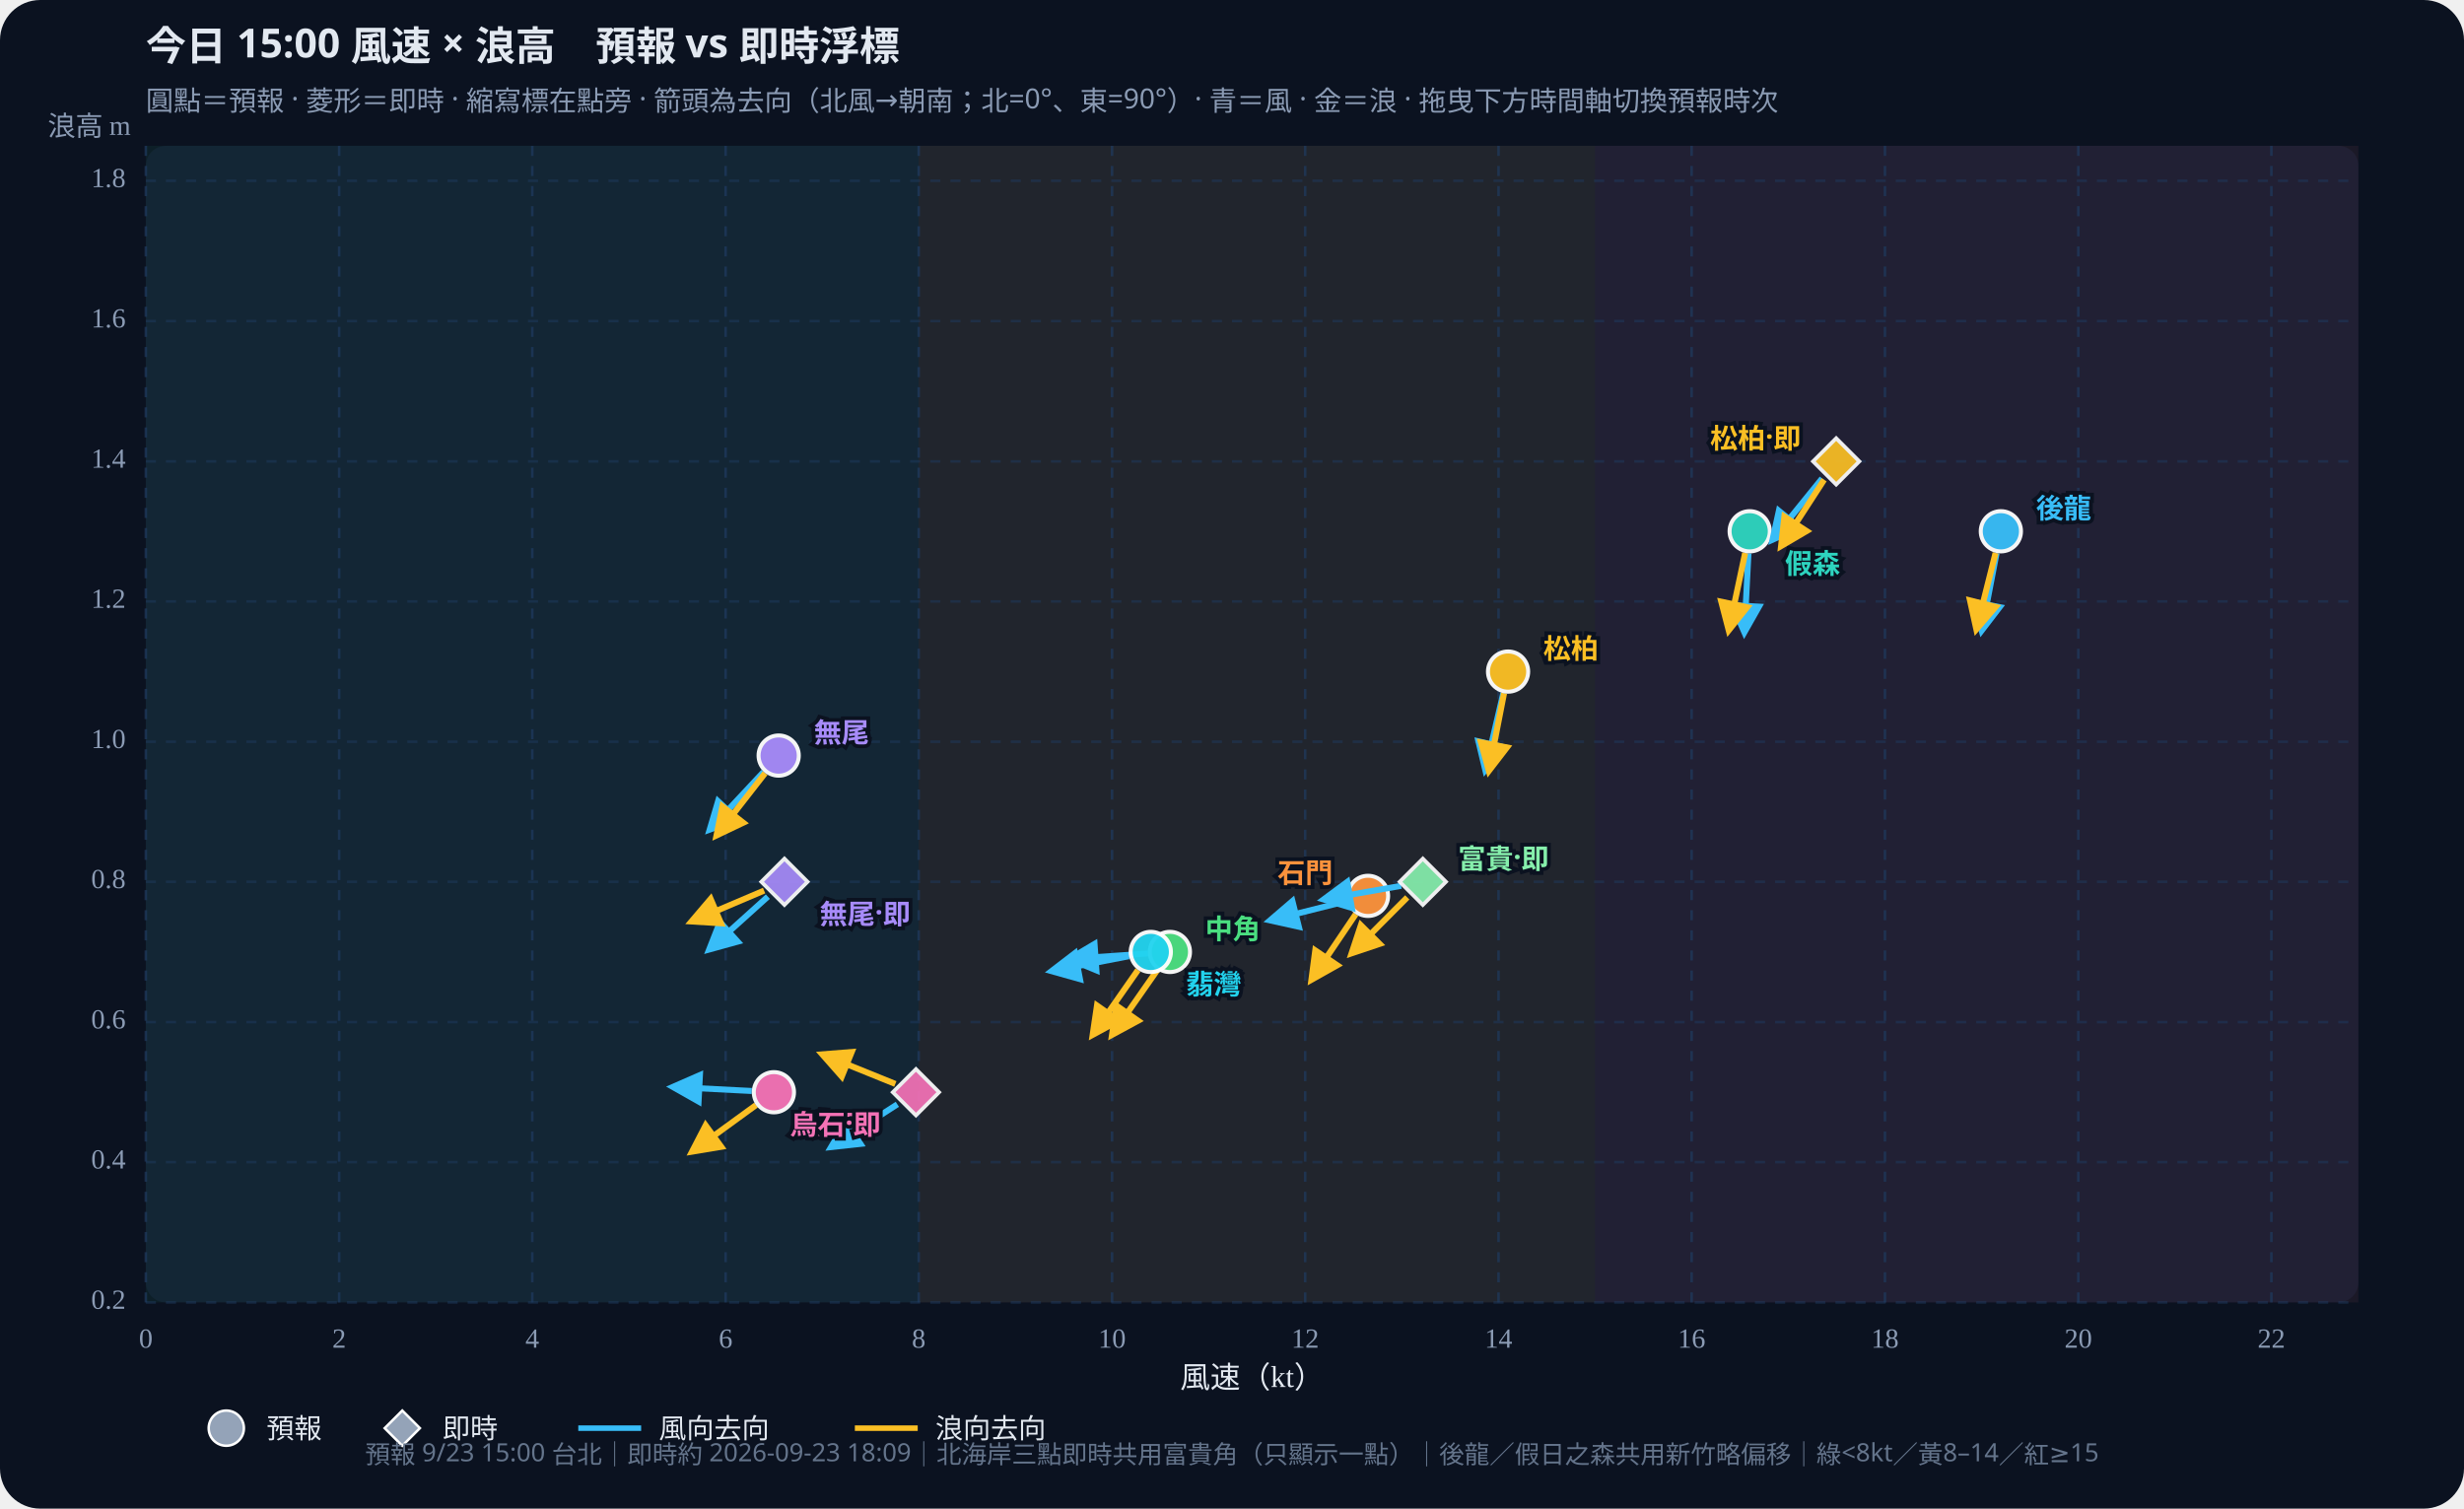
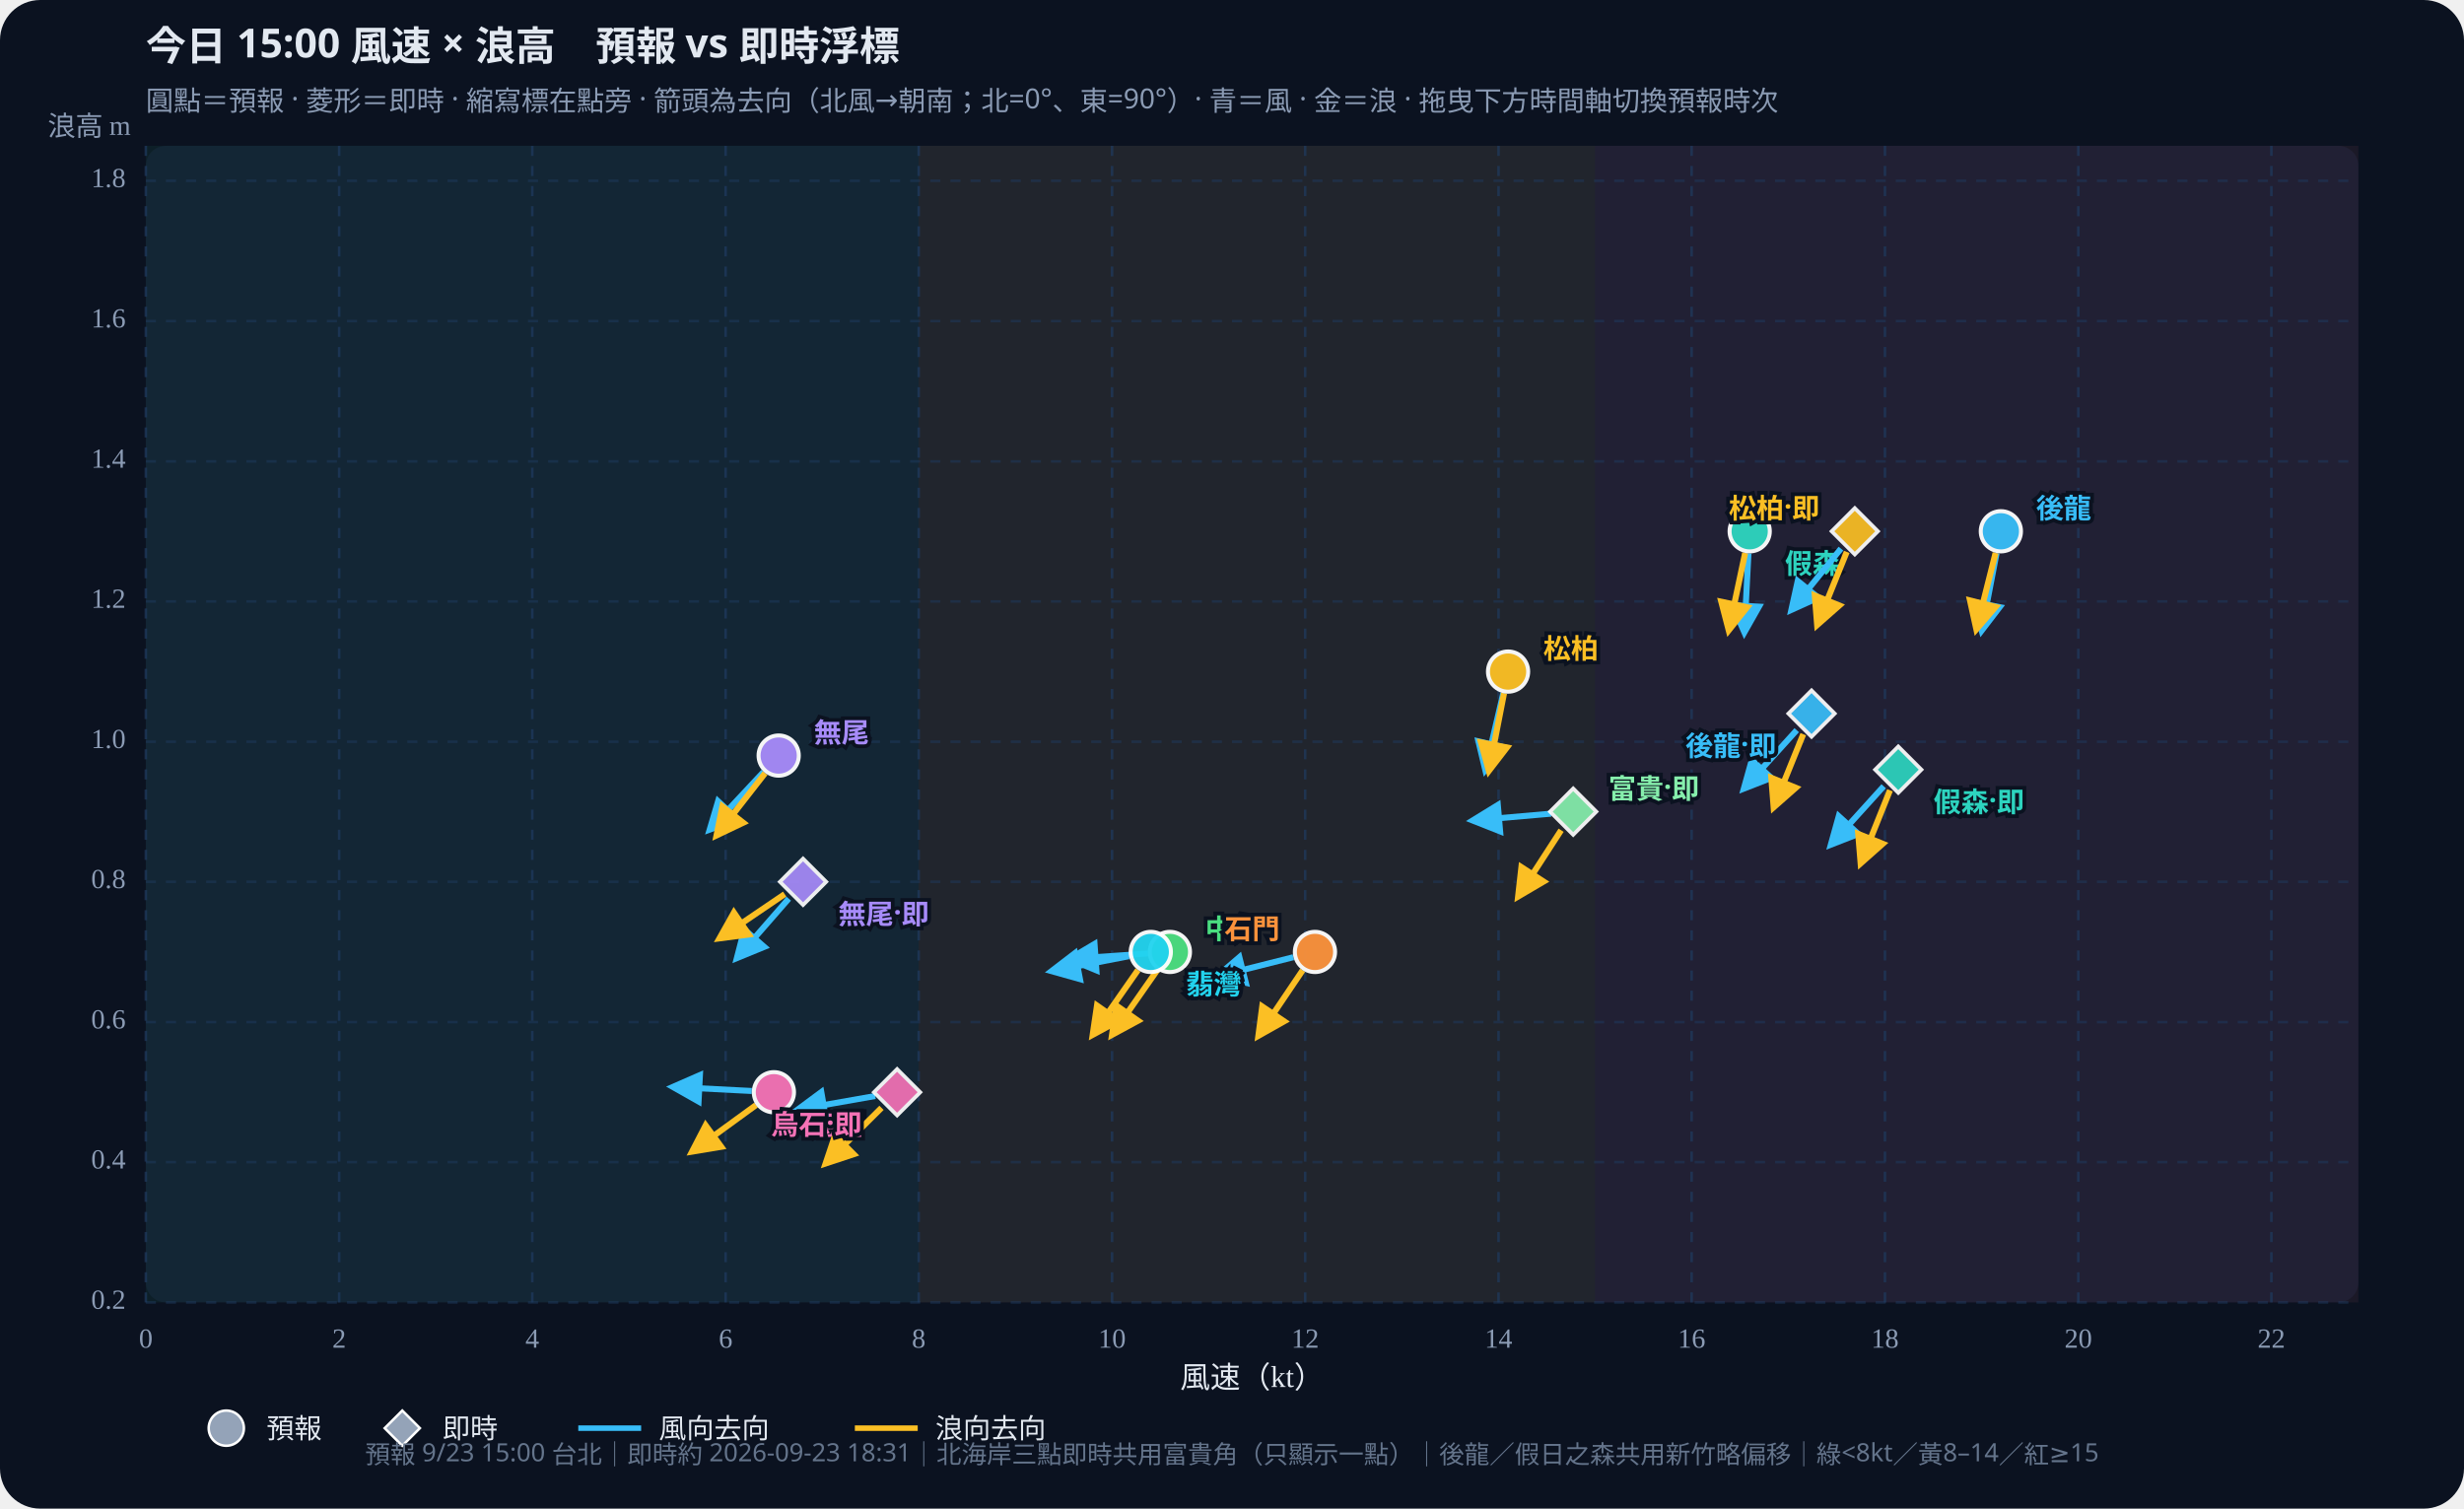
<svg xmlns="http://www.w3.org/2000/svg" id="wws-svg" viewBox="0 0 980 600" role="img" aria-label="風速與浪高散佈圖，可拖曳時間軸切換預報時次" style="width:100%;height:auto;display:block">
  <rect width="980" height="600" fill="#0b1220" rx="16" />
  <rect x="58" y="58" width="880" height="460" fill="#111a2e" rx="8" />
  <rect x="58.0" y="58" width="307.4" height="460" fill="#34d399" opacity="0.07" />
  <rect x="365.4" y="58" width="269.0" height="460" fill="#fbbf24" opacity="0.07" />
  <rect x="634.4" y="58" width="303.6" height="460" fill="#fb7185" opacity="0.07" />
  <defs>
    <marker id="arrow-38bdf8" viewBox="0 0 10 10" refX="8" refY="5" markerWidth="6" markerHeight="6" orient="auto-start-reverse">
      <path d="M0,0 L10,5 L0,10 z" fill="#38bdf8" />
    </marker>
    <marker id="arrow-fbbf24" viewBox="0 0 10 10" refX="8" refY="5" markerWidth="6" markerHeight="6" orient="auto-start-reverse">
      <path d="M0,0 L10,5 L0,10 z" fill="#fbbf24" />
    </marker>
  </defs>
  <text id="wws-title" x="58" y="24" fill="#e2e8f0" font-size="16" font-weight="700" font-family="Noto Sans TC,system-ui,sans-serif">今日 15:00 風速 × 浪高　預報 vs 即時浮標</text>
  <text x="58" y="44" fill="#8b9bb4" font-size="11" font-family="Noto Sans TC,system-ui,sans-serif">圓點＝預報 · 菱形＝即時 · 縮寫標在點旁 · 箭頭為去向（北風→朝南；北=0°、東=90°）· 青＝風 · 金＝浪 · 拖曳下方時間軸切換預報時次</text>
  <line x1="58.0" y1="58" x2="58.0" y2="518" stroke="#1e3a5f" stroke-dasharray="4 4" opacity="0.7" />
  <text x="58.0" y="536" text-anchor="middle" fill="#8b9bb4" font-size="11">0</text>
  <line x1="134.9" y1="58" x2="134.9" y2="518" stroke="#1e3a5f" stroke-dasharray="4 4" opacity="0.7" />
  <text x="134.9" y="536" text-anchor="middle" fill="#8b9bb4" font-size="11">2</text>
  <line x1="211.7" y1="58" x2="211.7" y2="518" stroke="#1e3a5f" stroke-dasharray="4 4" opacity="0.7" />
  <text x="211.7" y="536" text-anchor="middle" fill="#8b9bb4" font-size="11">4</text>
  <line x1="288.6" y1="58" x2="288.6" y2="518" stroke="#1e3a5f" stroke-dasharray="4 4" opacity="0.7" />
  <text x="288.6" y="536" text-anchor="middle" fill="#8b9bb4" font-size="11">6</text>
  <line x1="365.4" y1="58" x2="365.4" y2="518" stroke="#1e3a5f" stroke-dasharray="4 4" opacity="0.7" />
  <text x="365.4" y="536" text-anchor="middle" fill="#8b9bb4" font-size="11">8</text>
  <line x1="442.3" y1="58" x2="442.3" y2="518" stroke="#1e3a5f" stroke-dasharray="4 4" opacity="0.7" />
  <text x="442.3" y="536" text-anchor="middle" fill="#8b9bb4" font-size="11">10</text>
  <line x1="519.1" y1="58" x2="519.1" y2="518" stroke="#1e3a5f" stroke-dasharray="4 4" opacity="0.7" />
  <text x="519.1" y="536" text-anchor="middle" fill="#8b9bb4" font-size="11">12</text>
  <line x1="596.0" y1="58" x2="596.0" y2="518" stroke="#1e3a5f" stroke-dasharray="4 4" opacity="0.7" />
  <text x="596.0" y="536" text-anchor="middle" fill="#8b9bb4" font-size="11">14</text>
  <line x1="672.8" y1="58" x2="672.8" y2="518" stroke="#1e3a5f" stroke-dasharray="4 4" opacity="0.7" />
  <text x="672.8" y="536" text-anchor="middle" fill="#8b9bb4" font-size="11">16</text>
  <line x1="749.7" y1="58" x2="749.7" y2="518" stroke="#1e3a5f" stroke-dasharray="4 4" opacity="0.7" />
  <text x="749.7" y="536" text-anchor="middle" fill="#8b9bb4" font-size="11">18</text>
  <line x1="826.6" y1="58" x2="826.6" y2="518" stroke="#1e3a5f" stroke-dasharray="4 4" opacity="0.7" />
  <text x="826.6" y="536" text-anchor="middle" fill="#8b9bb4" font-size="11">20</text>
  <line x1="903.4" y1="58" x2="903.4" y2="518" stroke="#1e3a5f" stroke-dasharray="4 4" opacity="0.7" />
  <text x="903.4" y="536" text-anchor="middle" fill="#8b9bb4" font-size="11">22</text>
  <line x1="58" y1="518.0" x2="938" y2="518.0" stroke="#1e3a5f" stroke-dasharray="4 4" opacity="0.5" />
  <text x="50" y="518.0" text-anchor="end" dominant-baseline="middle" fill="#8b9bb4" font-size="11">0.2</text>
  <line x1="58" y1="462.2" x2="938" y2="462.2" stroke="#1e3a5f" stroke-dasharray="4 4" opacity="0.5" />
  <text x="50" y="462.2" text-anchor="end" dominant-baseline="middle" fill="#8b9bb4" font-size="11">0.4</text>
  <line x1="58" y1="406.5" x2="938" y2="406.5" stroke="#1e3a5f" stroke-dasharray="4 4" opacity="0.5" />
  <text x="50" y="406.5" text-anchor="end" dominant-baseline="middle" fill="#8b9bb4" font-size="11">0.6</text>
  <line x1="58" y1="350.7" x2="938" y2="350.7" stroke="#1e3a5f" stroke-dasharray="4 4" opacity="0.5" />
  <text x="50" y="350.7" text-anchor="end" dominant-baseline="middle" fill="#8b9bb4" font-size="11">0.8</text>
  <line x1="58" y1="295.0" x2="938" y2="295.0" stroke="#1e3a5f" stroke-dasharray="4 4" opacity="0.5" />
  <text x="50" y="295.0" text-anchor="end" dominant-baseline="middle" fill="#8b9bb4" font-size="11">1.0</text>
  <line x1="58" y1="239.2" x2="938" y2="239.2" stroke="#1e3a5f" stroke-dasharray="4 4" opacity="0.5" />
  <text x="50" y="239.2" text-anchor="end" dominant-baseline="middle" fill="#8b9bb4" font-size="11">1.2</text>
  <line x1="58" y1="183.5" x2="938" y2="183.5" stroke="#1e3a5f" stroke-dasharray="4 4" opacity="0.5" />
  <text x="50" y="183.5" text-anchor="end" dominant-baseline="middle" fill="#8b9bb4" font-size="11">1.4</text>
  <line x1="58" y1="127.7" x2="938" y2="127.7" stroke="#1e3a5f" stroke-dasharray="4 4" opacity="0.5" />
  <text x="50" y="127.7" text-anchor="end" dominant-baseline="middle" fill="#8b9bb4" font-size="11">1.6</text>
  <line x1="58" y1="71.9" x2="938" y2="71.9" stroke="#1e3a5f" stroke-dasharray="4 4" opacity="0.5" />
  <text x="50" y="71.9" text-anchor="end" dominant-baseline="middle" fill="#8b9bb4" font-size="11">1.8</text>
  <text x="498" y="552" text-anchor="middle" fill="#e2e8f0" font-size="12">風速（kt）</text>
  <text x="52" y="54" text-anchor="end" fill="#8b9bb4" font-size="11">浪高 m</text>
  <g id="wws-forecast-layer">
    <line x1="794.1" y1="220.0" x2="788.2" y2="250.6" stroke="#38bdf8" stroke-width="2.4" marker-end="url(#arrow-38bdf8)" />
    <line x1="793.7" y1="219.9" x2="786.1" y2="250.1" stroke="#fbbf24" stroke-width="2.4" marker-end="url(#arrow-fbbf24)" />
    <circle cx="795.8" cy="211.3" r="8.0" fill="#38bdf8" stroke="#fff" stroke-width="1.6" opacity="0.95" />
    <line x1="695.4" y1="220.1" x2="693.8" y2="251.3" stroke="#38bdf8" stroke-width="2.4" marker-end="url(#arrow-38bdf8)" />
    <line x1="694.1" y1="219.9" x2="687.6" y2="250.5" stroke="#fbbf24" stroke-width="2.4" marker-end="url(#arrow-fbbf24)" />
    <circle cx="695.9" cy="211.3" r="8.0" fill="#2dd4bf" stroke="#fff" stroke-width="1.6" opacity="0.95" />
    <line x1="597.9" y1="275.7" x2="590.8" y2="306.1" stroke="#38bdf8" stroke-width="2.4" marker-end="url(#arrow-38bdf8)" />
    <line x1="598.2" y1="275.7" x2="592.2" y2="306.4" stroke="#fbbf24" stroke-width="2.4" marker-end="url(#arrow-fbbf24)" />
    <circle cx="599.8" cy="267.1" r="8.0" fill="#fbbf24" stroke="#fff" stroke-width="1.6" opacity="0.95" />
    <line x1="456.6" y1="379.2" x2="425.4" y2="381.4" stroke="#38bdf8" stroke-width="2.4" marker-end="url(#arrow-38bdf8)" />
    <line x1="460.3" y1="385.8" x2="442.4" y2="411.4" stroke="#fbbf24" stroke-width="2.4" marker-end="url(#arrow-fbbf24)" />
    <circle cx="465.3" cy="378.6" r="8.0" fill="#4ade80" stroke="#fff" stroke-width="1.6" opacity="0.95" />
    <line x1="449.0" y1="380.3" x2="418.4" y2="386.2" stroke="#38bdf8" stroke-width="2.4" marker-end="url(#arrow-38bdf8)" />
    <line x1="452.6" y1="385.8" x2="434.7" y2="411.4" stroke="#fbbf24" stroke-width="2.4" marker-end="url(#arrow-fbbf24)" />
    <circle cx="457.7" cy="378.6" r="8.0" fill="#22d3ee" stroke="#fff" stroke-width="1.6" opacity="0.95" />
-     <line x1="535.6" y1="358.4" x2="505.3" y2="366.0" stroke="#38bdf8" stroke-width="2.4" marker-end="url(#arrow-38bdf8)" />
-     <line x1="539.2" y1="363.6" x2="521.7" y2="389.5" stroke="#fbbf24" stroke-width="2.4" marker-end="url(#arrow-fbbf24)" />
-     <circle cx="544.1" cy="356.3" r="8.0" fill="#fb923c" stroke="#fff" stroke-width="1.6" opacity="0.95" />
+     <line x1="514.4" y1="380.7" x2="484.2" y2="388.3" stroke="#38bdf8" stroke-width="2.4" marker-end="url(#arrow-38bdf8)" />
+     <line x1="518.1" y1="385.9" x2="500.6" y2="411.8" stroke="#fbbf24" stroke-width="2.4" marker-end="url(#arrow-fbbf24)" />
+     <circle cx="523.0" cy="378.6" r="8.0" fill="#fb923c" stroke="#fff" stroke-width="1.6" opacity="0.95" />
    <line x1="303.7" y1="307.0" x2="282.4" y2="329.8" stroke="#38bdf8" stroke-width="2.4" marker-end="url(#arrow-38bdf8)" />
    <line x1="304.3" y1="307.5" x2="285.1" y2="332.1" stroke="#fbbf24" stroke-width="2.4" marker-end="url(#arrow-fbbf24)" />
    <circle cx="309.7" cy="300.5" r="8.0" fill="#a78bfa" stroke="#fff" stroke-width="1.6" opacity="0.95" />
    <line x1="299.0" y1="433.9" x2="267.8" y2="432.3" stroke="#38bdf8" stroke-width="2.4" marker-end="url(#arrow-38bdf8)" />
    <line x1="300.7" y1="439.5" x2="275.4" y2="457.9" stroke="#fbbf24" stroke-width="2.4" marker-end="url(#arrow-fbbf24)" />
    <circle cx="307.8" cy="434.4" r="8.0" fill="#f472b6" stroke="#fff" stroke-width="1.6" opacity="0.95" />
    <text x="809.8" y="201.3" text-anchor="start" dominant-baseline="central" fill="#38bdf8" font-size="11" font-weight="700" font-family="Noto Sans TC,system-ui,sans-serif" stroke="#0b1220" stroke-width="3" paint-order="stroke">後龍</text>
    <text x="709.9" y="223.3" text-anchor="start" dominant-baseline="central" fill="#2dd4bf" font-size="11" font-weight="700" font-family="Noto Sans TC,system-ui,sans-serif" stroke="#0b1220" stroke-width="3" paint-order="stroke">假森</text>
    <text x="613.8" y="257.1" text-anchor="start" dominant-baseline="central" fill="#fbbf24" font-size="11" font-weight="700" font-family="Noto Sans TC,system-ui,sans-serif" stroke="#0b1220" stroke-width="3" paint-order="stroke">松柏</text>
    <text x="479.3" y="368.6" text-anchor="start" dominant-baseline="central" fill="#4ade80" font-size="11" font-weight="700" font-family="Noto Sans TC,system-ui,sans-serif" stroke="#0b1220" stroke-width="3" paint-order="stroke">中角</text>
    <text x="471.7" y="390.6" text-anchor="start" dominant-baseline="central" fill="#22d3ee" font-size="11" font-weight="700" font-family="Noto Sans TC,system-ui,sans-serif" stroke="#0b1220" stroke-width="3" paint-order="stroke">翡灣</text>
-     <text x="530.1" y="346.3" text-anchor="end" dominant-baseline="central" fill="#fb923c" font-size="11" font-weight="700" font-family="Noto Sans TC,system-ui,sans-serif" stroke="#0b1220" stroke-width="3" paint-order="stroke">石門</text>
+     <text x="509.0" y="368.6" text-anchor="end" dominant-baseline="central" fill="#fb923c" font-size="11" font-weight="700" font-family="Noto Sans TC,system-ui,sans-serif" stroke="#0b1220" stroke-width="3" paint-order="stroke">石門</text>
    <text x="323.7" y="290.5" text-anchor="start" dominant-baseline="central" fill="#a78bfa" font-size="11" font-weight="700" font-family="Noto Sans TC,system-ui,sans-serif" stroke="#0b1220" stroke-width="3" paint-order="stroke">無尾</text>
    <text x="321.8" y="446.4" text-anchor="start" dominant-baseline="central" fill="#f472b6" font-size="11" font-weight="700" font-family="Noto Sans TC,system-ui,sans-serif" stroke="#0b1220" stroke-width="3" paint-order="stroke">烏石</text>
  </g>
  <g id="wws-live-layer">
-     <line x1="724.7" y1="190.3" x2="705.1" y2="214.5" stroke="#38bdf8" stroke-width="2.4" marker-end="url(#arrow-38bdf8)" />
-     <line x1="725.5" y1="190.8" x2="708.5" y2="217.0" stroke="#fbbf24" stroke-width="2.4" marker-end="url(#arrow-fbbf24)" />
-     <polygon points="730.3,174.3 739.5,183.5 730.3,192.7 721.1,183.5" fill="#fbbf24" stroke="#fff" stroke-width="1.5" opacity="0.92" />
-     <line x1="557.3" y1="352.3" x2="526.6" y2="357.7" stroke="#38bdf8" stroke-width="2.4" marker-end="url(#arrow-38bdf8)" />
-     <line x1="559.7" y1="356.9" x2="537.7" y2="379.0" stroke="#fbbf24" stroke-width="2.4" marker-end="url(#arrow-fbbf24)" />
-     <polygon points="565.9,341.5 575.1,350.7 565.9,359.9 556.7,350.7" fill="#86efac" stroke="#fff" stroke-width="1.5" opacity="0.92" />
-     <line x1="305.4" y1="356.6" x2="282.2" y2="377.5" stroke="#38bdf8" stroke-width="2.4" marker-end="url(#arrow-38bdf8)" />
-     <line x1="303.9" y1="354.2" x2="275.2" y2="366.4" stroke="#fbbf24" stroke-width="2.4" marker-end="url(#arrow-fbbf24)" />
-     <polygon points="312.0,341.5 321.2,350.7 312.0,359.9 302.8,350.7" fill="#a78bfa" stroke="#fff" stroke-width="1.5" opacity="0.92" />
-     <line x1="356.9" y1="439.2" x2="330.7" y2="456.1" stroke="#38bdf8" stroke-width="2.4" marker-end="url(#arrow-38bdf8)" />
-     <line x1="356.1" y1="431.1" x2="327.2" y2="419.4" stroke="#fbbf24" stroke-width="2.4" marker-end="url(#arrow-fbbf24)" />
-     <polygon points="364.3,425.2 373.5,434.4 364.3,443.6 355.1,434.4" fill="#f472b6" stroke="#fff" stroke-width="1.5" opacity="0.92" />
-     <text x="716.3" y="173.5" text-anchor="end" dominant-baseline="central" fill="#fbbf24" font-size="11" font-weight="700" font-family="Noto Sans TC,system-ui,sans-serif" stroke="#0b1220" stroke-width="3" paint-order="stroke">松柏·即</text>
-     <text x="579.9" y="340.7" text-anchor="start" dominant-baseline="central" fill="#86efac" font-size="11" font-weight="700" font-family="Noto Sans TC,system-ui,sans-serif" stroke="#0b1220" stroke-width="3" paint-order="stroke">富貴·即</text>
-     <text x="326.0" y="362.7" text-anchor="start" dominant-baseline="central" fill="#a78bfa" font-size="11" font-weight="700" font-family="Noto Sans TC,system-ui,sans-serif" stroke="#0b1220" stroke-width="3" paint-order="stroke">無尾·即</text>
-     <text x="350.3" y="446.4" text-anchor="end" dominant-baseline="central" fill="#f472b6" font-size="11" font-weight="700" font-family="Noto Sans TC,system-ui,sans-serif" stroke="#0b1220" stroke-width="3" paint-order="stroke">烏石·即</text>
+     <line x1="714.6" y1="290.4" x2="693.7" y2="313.5" stroke="#38bdf8" stroke-width="2.4" marker-end="url(#arrow-38bdf8)" />
+     <line x1="717.2" y1="292.0" x2="705.5" y2="320.9" stroke="#fbbf24" stroke-width="2.4" marker-end="url(#arrow-fbbf24)" />
+     <polygon points="720.5,274.6 729.7,283.8 720.5,293.0 711.3,283.8" fill="#38bdf8" stroke="#fff" stroke-width="1.5" opacity="0.92" />
+     <line x1="749.2" y1="312.7" x2="728.3" y2="335.8" stroke="#38bdf8" stroke-width="2.4" marker-end="url(#arrow-38bdf8)" />
+     <line x1="751.7" y1="314.3" x2="740.1" y2="343.2" stroke="#fbbf24" stroke-width="2.4" marker-end="url(#arrow-fbbf24)" />
+     <polygon points="755.0,296.9 764.2,306.1 755.0,315.3 745.8,306.1" fill="#2dd4bf" stroke="#fff" stroke-width="1.5" opacity="0.92" />
+     <line x1="732.2" y1="218.2" x2="712.6" y2="242.4" stroke="#38bdf8" stroke-width="2.4" marker-end="url(#arrow-38bdf8)" />
+     <line x1="734.5" y1="219.5" x2="722.8" y2="248.4" stroke="#fbbf24" stroke-width="2.4" marker-end="url(#arrow-fbbf24)" />
+     <polygon points="737.7,202.1 746.9,211.3 737.7,220.5 728.5,211.3" fill="#fbbf24" stroke="#fff" stroke-width="1.5" opacity="0.92" />
+     <line x1="616.9" y1="323.6" x2="585.9" y2="326.3" stroke="#38bdf8" stroke-width="2.4" marker-end="url(#arrow-38bdf8)" />
+     <line x1="620.9" y1="330.2" x2="603.9" y2="356.4" stroke="#fbbf24" stroke-width="2.4" marker-end="url(#arrow-fbbf24)" />
+     <polygon points="625.7,313.6 634.9,322.8 625.7,332.0 616.5,322.8" fill="#86efac" stroke="#fff" stroke-width="1.5" opacity="0.92" />
+     <line x1="313.7" y1="357.4" x2="293.2" y2="380.9" stroke="#38bdf8" stroke-width="2.4" marker-end="url(#arrow-38bdf8)" />
+     <line x1="312.1" y1="355.6" x2="286.3" y2="373.1" stroke="#fbbf24" stroke-width="2.4" marker-end="url(#arrow-fbbf24)" />
+     <polygon points="319.4,341.5 328.6,350.7 319.4,359.9 310.2,350.7" fill="#a78bfa" stroke="#fff" stroke-width="1.5" opacity="0.92" />
+     <line x1="348.1" y1="435.9" x2="317.4" y2="441.3" stroke="#38bdf8" stroke-width="2.4" marker-end="url(#arrow-38bdf8)" />
+     <line x1="350.6" y1="440.6" x2="328.5" y2="462.6" stroke="#fbbf24" stroke-width="2.4" marker-end="url(#arrow-fbbf24)" />
+     <polygon points="356.8,425.2 366.0,434.4 356.8,443.6 347.6,434.4" fill="#f472b6" stroke="#fff" stroke-width="1.5" opacity="0.92" />
+     <text x="706.5" y="295.8" text-anchor="end" dominant-baseline="central" fill="#38bdf8" font-size="11" font-weight="700" font-family="Noto Sans TC,system-ui,sans-serif" stroke="#0b1220" stroke-width="3" paint-order="stroke">後龍·即</text>
+     <text x="769.0" y="318.1" text-anchor="start" dominant-baseline="central" fill="#2dd4bf" font-size="11" font-weight="700" font-family="Noto Sans TC,system-ui,sans-serif" stroke="#0b1220" stroke-width="3" paint-order="stroke">假森·即</text>
+     <text x="723.7" y="201.3" text-anchor="end" dominant-baseline="central" fill="#fbbf24" font-size="11" font-weight="700" font-family="Noto Sans TC,system-ui,sans-serif" stroke="#0b1220" stroke-width="3" paint-order="stroke">松柏·即</text>
+     <text x="639.7" y="312.8" text-anchor="start" dominant-baseline="central" fill="#86efac" font-size="11" font-weight="700" font-family="Noto Sans TC,system-ui,sans-serif" stroke="#0b1220" stroke-width="3" paint-order="stroke">富貴·即</text>
+     <text x="333.4" y="362.7" text-anchor="start" dominant-baseline="central" fill="#a78bfa" font-size="11" font-weight="700" font-family="Noto Sans TC,system-ui,sans-serif" stroke="#0b1220" stroke-width="3" paint-order="stroke">無尾·即</text>
+     <text x="342.8" y="446.4" text-anchor="end" dominant-baseline="central" fill="#f472b6" font-size="11" font-weight="700" font-family="Noto Sans TC,system-ui,sans-serif" stroke="#0b1220" stroke-width="3" paint-order="stroke">烏石·即</text>
  </g>
  <circle cx="90" cy="568" r="7" fill="#94a3b8" stroke="#fff" />
  <text x="106" y="572" fill="#e2e8f0" font-size="11" font-family="Noto Sans TC,system-ui,sans-serif">預報</text>
  <polygon points="160,561 167,568 160,575 153,568" fill="#94a3b8" stroke="#fff" />
  <text x="176" y="572" fill="#e2e8f0" font-size="11" font-family="Noto Sans TC,system-ui,sans-serif">即時</text>
  <line x1="230" y1="568" x2="255" y2="568" stroke="#38bdf8" stroke-width="2.2" />
  <text x="262" y="572" fill="#e2e8f0" font-size="11" font-family="Noto Sans TC,system-ui,sans-serif">風向去向</text>
  <line x1="340" y1="568" x2="365" y2="568" stroke="#fbbf24" stroke-width="2.2" />
  <text x="372" y="572" fill="#e2e8f0" font-size="11" font-family="Noto Sans TC,system-ui,sans-serif">浪向去向</text>
-   <text id="wws-foot" x="490" y="582" text-anchor="middle" fill="#64748b" font-size="10" font-family="Noto Sans TC,system-ui,sans-serif">預報 9/23 15:00 台北｜即時約 2026-09-23 18:09｜北海岸三點即時共用富貴角（只顯示一點）｜後龍／假日之森共用新竹略偏移｜綠&lt;8kt／黃8–14／紅≥15</text>
+   <text id="wws-foot" x="490" y="582" text-anchor="middle" fill="#64748b" font-size="10" font-family="Noto Sans TC,system-ui,sans-serif">預報 9/23 15:00 台北｜即時約 2026-09-23 18:31｜北海岸三點即時共用富貴角（只顯示一點）｜後龍／假日之森共用新竹略偏移｜綠&lt;8kt／黃8–14／紅≥15</text>
</svg>
